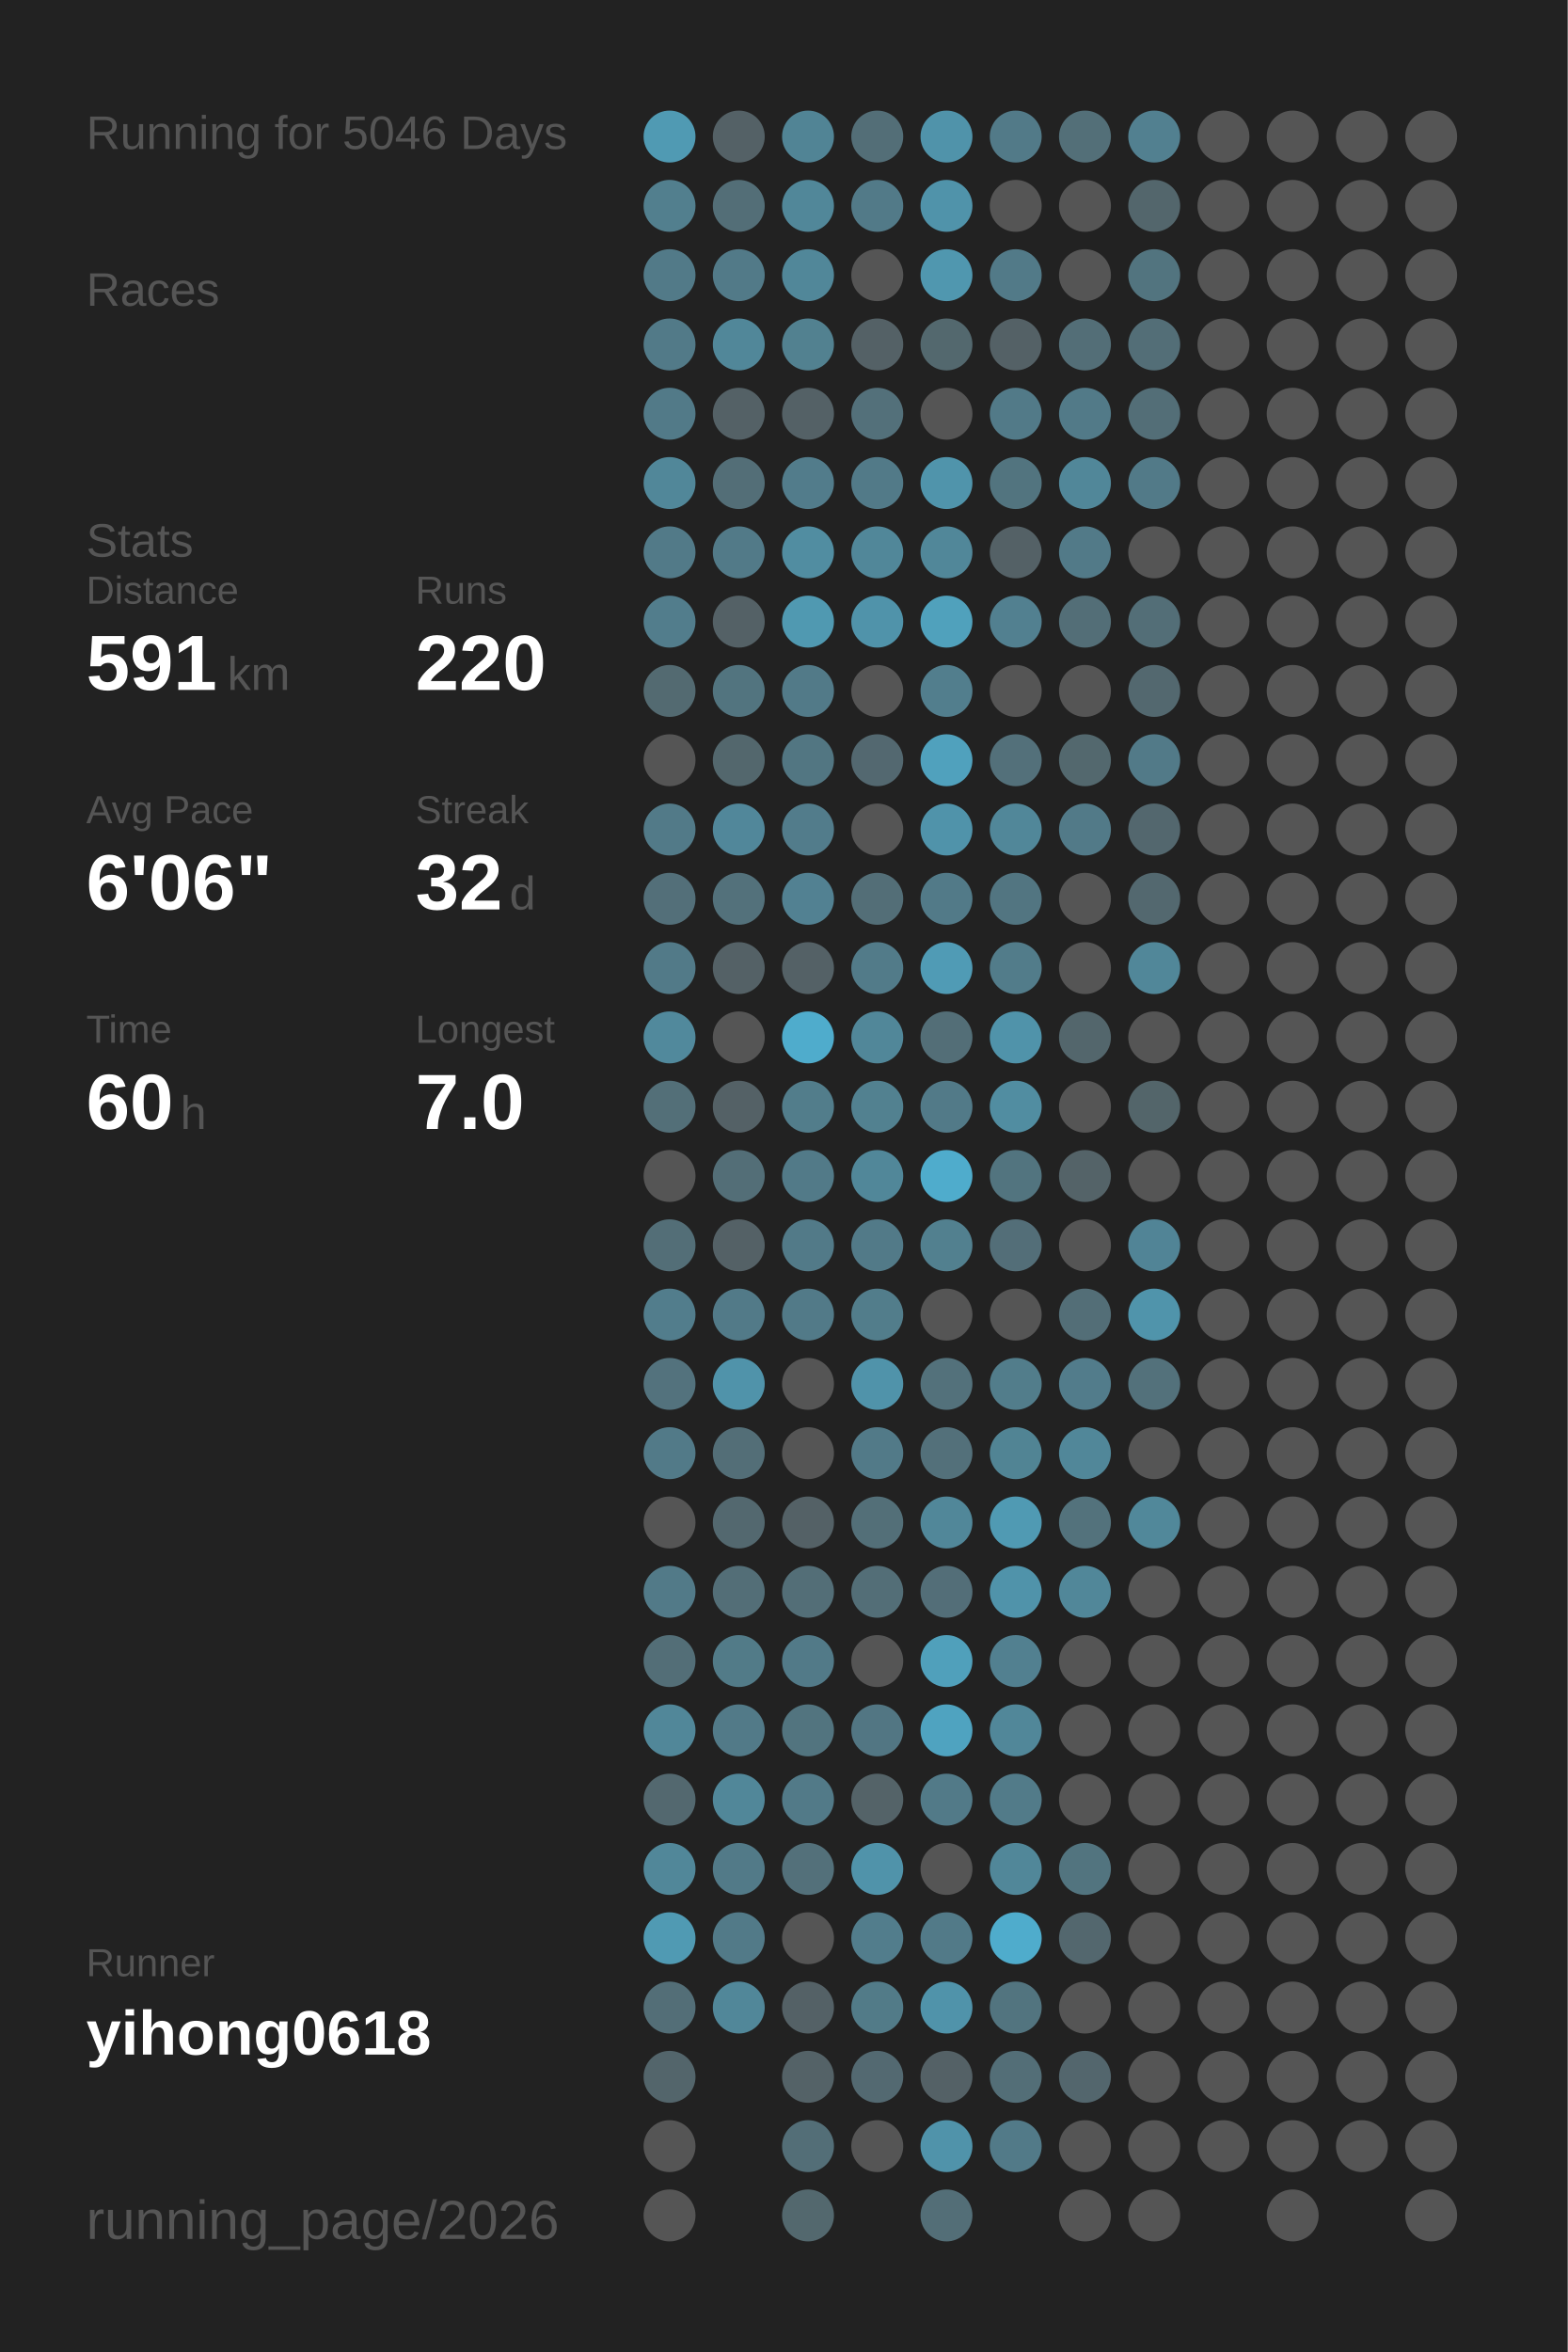
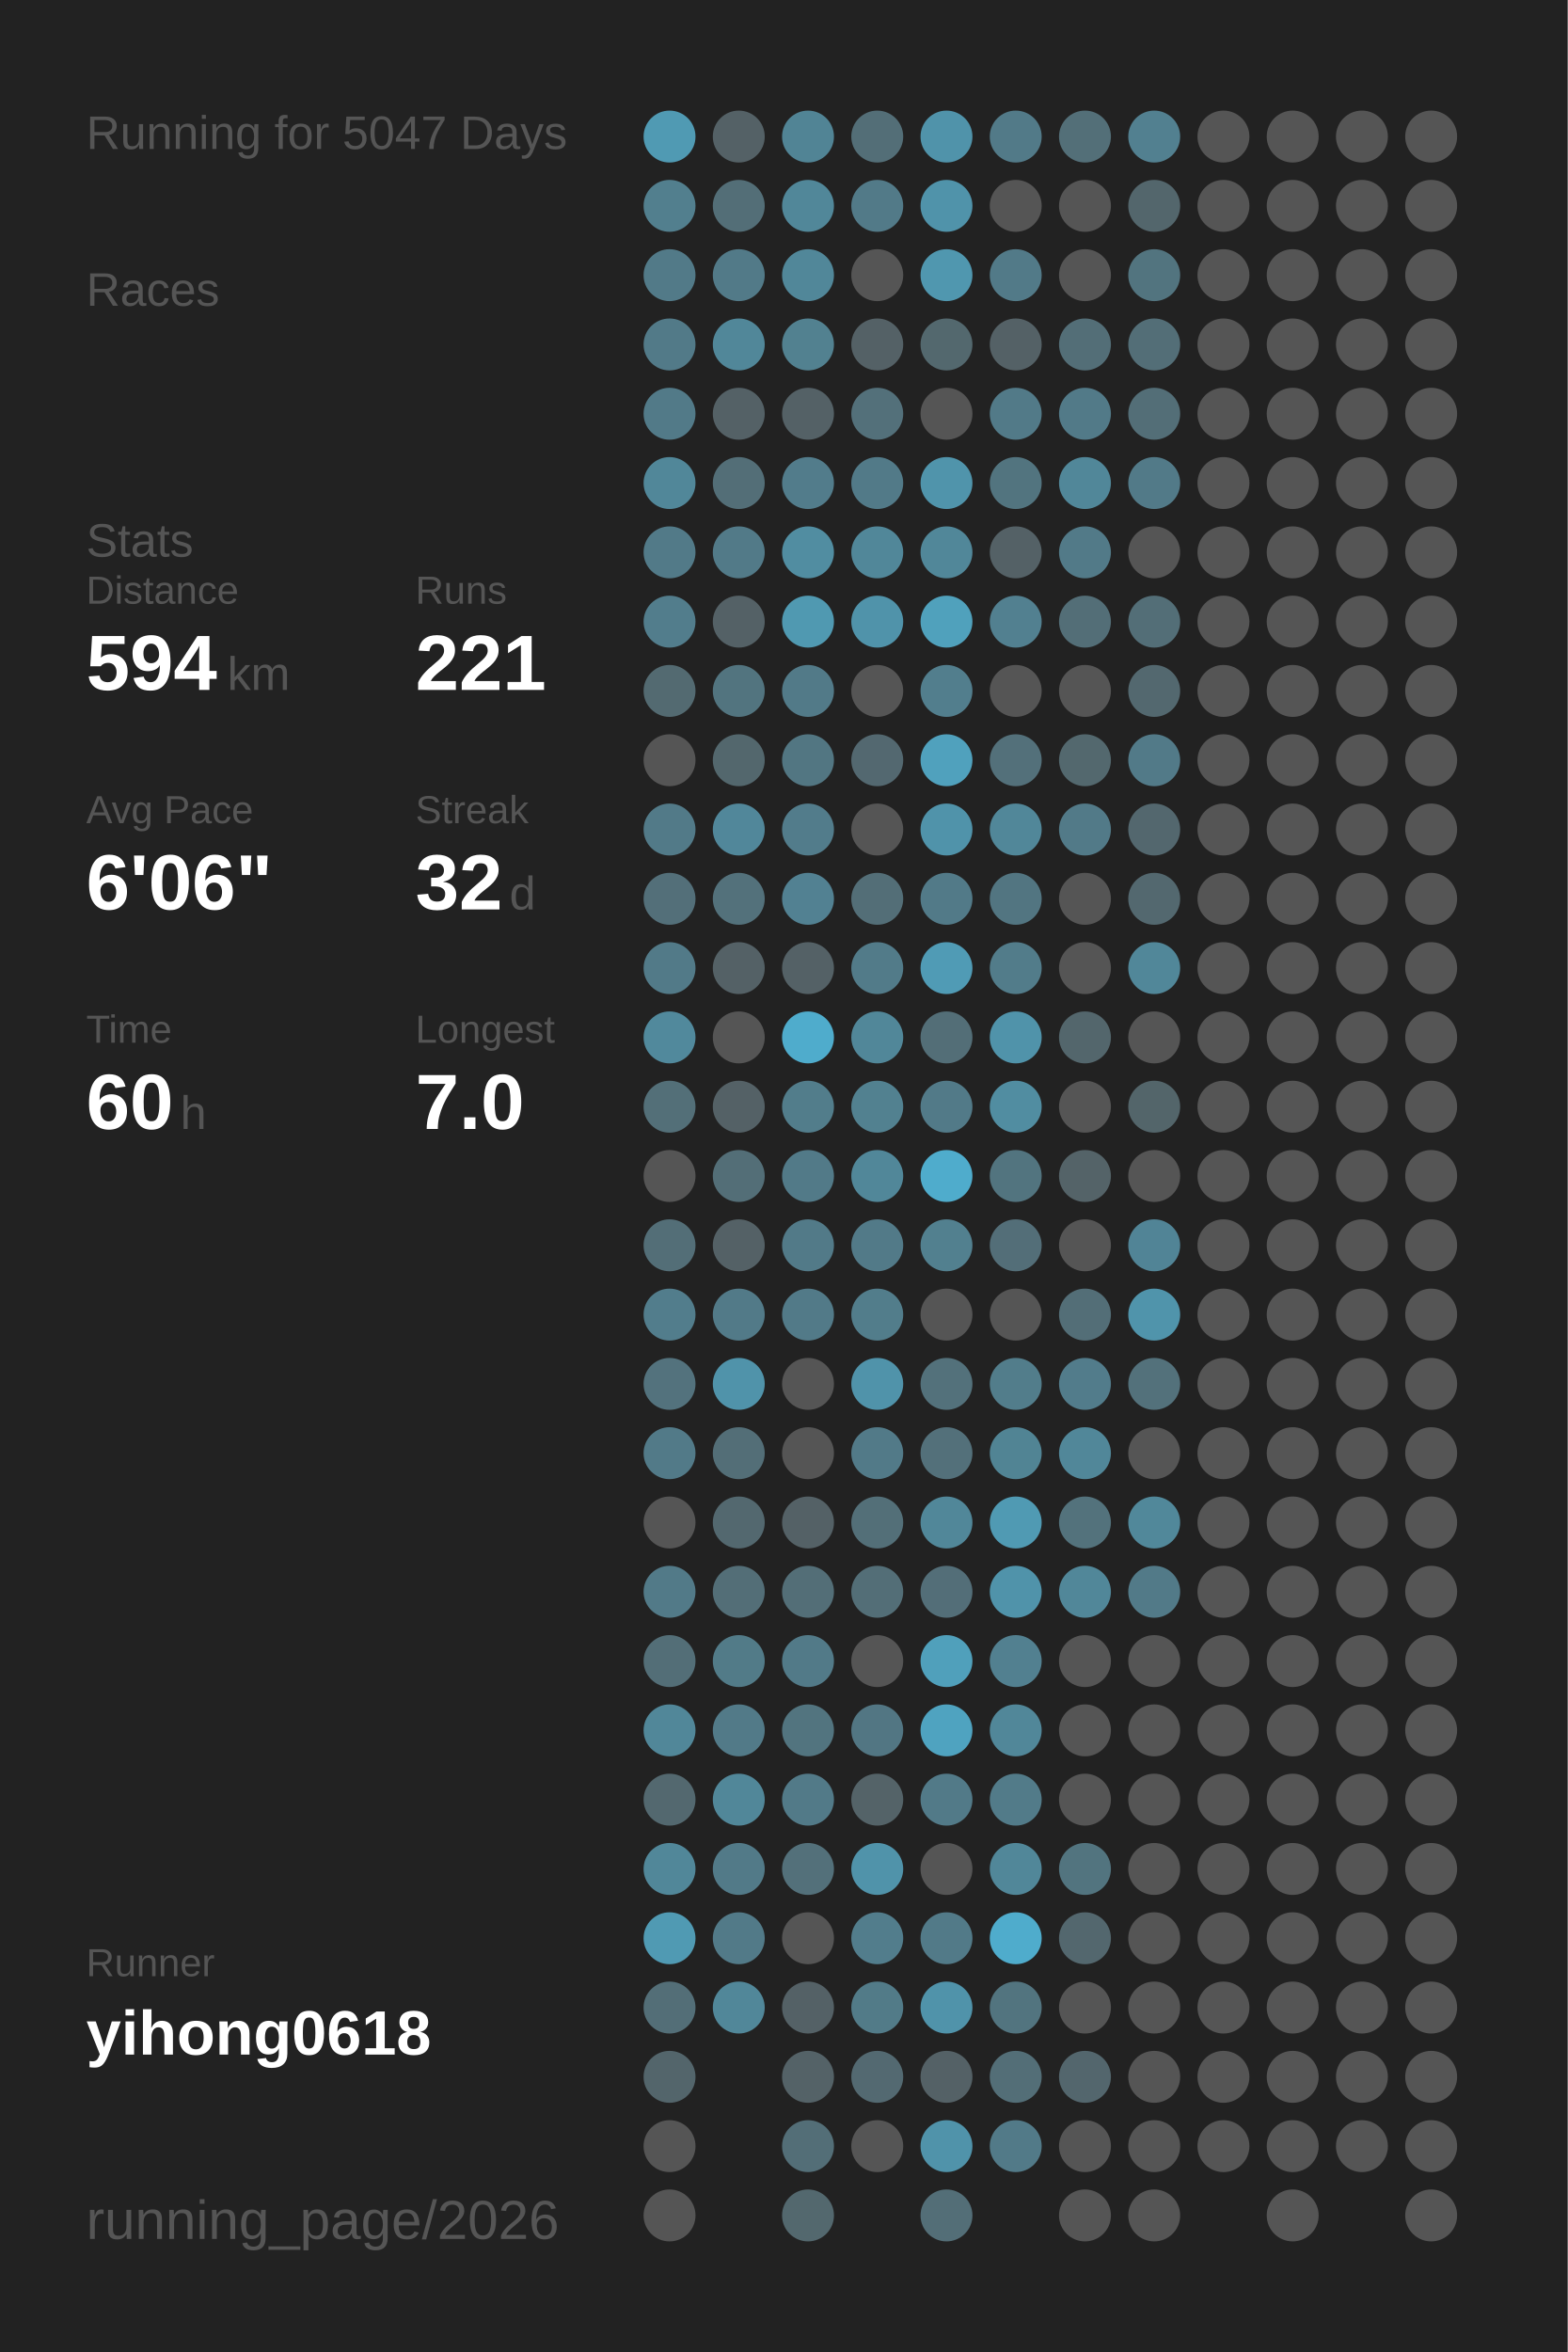
<svg xmlns="http://www.w3.org/2000/svg" baseProfile="full" height="300mm" version="1.1" viewBox="0,0,200,300" width="200mm">
  <defs />
  <rect fill="#222222" height="300" width="200" x="0" y="0" />
-   <text fill="#555555" style="font-size:6px; font-family:Arial;" x="11" y="19">Running for 5046 Days</text>
+   <text fill="#555555" style="font-size:6px; font-family:Arial;" x="11" y="19">Running for 5047 Days</text>
  <text fill="#555555" style="font-size:6px; font-family:Arial;" x="11" y="39">Races</text>
  <text fill="#555555" style="font-size:6px; font-family:Arial;" x="11" y="71">Stats</text>
  <text fill="#555555" style="font-size:5px; font-family:Arial;" x="11" y="77">Distance</text>
-   <text fill="#FFFFFF" style="font-size:10px; font-family:Arial; font-weight:bold;" x="11" y="88">591</text>
+   <text fill="#FFFFFF" style="font-size:10px; font-family:Arial; font-weight:bold;" x="11" y="88">594</text>
  <text fill="#555555" style="font-size:6px; font-family:Arial;" x="29" y="88">km</text>
  <text fill="#555555" style="font-size:5px; font-family:Arial;" x="53" y="77">Runs</text>
-   <text fill="#FFFFFF" style="font-size:10px; font-family:Arial; font-weight:bold;" x="53" y="88">220</text>
+   <text fill="#FFFFFF" style="font-size:10px; font-family:Arial; font-weight:bold;" x="53" y="88">221</text>
  <text fill="#555555" style="font-size:5px; font-family:Arial;" x="11" y="105">Avg Pace</text>
  <text fill="#FFFFFF" style="font-size:10px; font-family:Arial; font-weight:bold;" x="11" y="116">6'06"</text>
  <text fill="#555555" style="font-size:5px; font-family:Arial;" x="53" y="105">Streak</text>
  <text fill="#FFFFFF" style="font-size:10px; font-family:Arial; font-weight:bold;" x="53" y="116">32</text>
  <text fill="#555555" style="font-size:6px; font-family:Arial;" x="65" y="116">d</text>
  <text fill="#555555" style="font-size:5px; font-family:Arial;" x="11" y="133">Time</text>
  <text fill="#FFFFFF" style="font-size:10px; font-family:Arial; font-weight:bold;" x="11" y="144">60</text>
  <text fill="#555555" style="font-size:6px; font-family:Arial;" x="23" y="144">h</text>
  <text fill="#555555" style="font-size:5px; font-family:Arial;" x="53" y="133">Longest</text>
  <text fill="#FFFFFF" style="font-size:10px; font-family:Arial; font-weight:bold;" x="53" y="144">7.0</text>
  <text fill="#555555" style="font-size:5px; font-family:Arial;" x="11" y="252.065">Runner</text>
  <text fill="#FFFFFF" style="font-size:8px; font-family:Arial; font-weight:bold;" x="11" y="262.065">yihong0618</text>
  <text fill="#555555" style="font-size:7px; font-family:Arial;" x="11" y="285.581">running_page/2026</text>
  <circle cx="85.417" cy="17.419" fill="#509ab3" r="3.312" />
  <circle cx="85.417" cy="26.258" fill="#527f8e" r="3.312" />
  <circle cx="85.417" cy="35.097" fill="#527a88" r="3.312" />
  <circle cx="85.417" cy="43.935" fill="#527a88" r="3.312" />
  <circle cx="85.417" cy="52.774" fill="#527a88" r="3.312" />
  <circle cx="85.417" cy="61.613" fill="#518799" r="3.312" />
  <circle cx="85.417" cy="70.452" fill="#527a88" r="3.312" />
  <circle cx="85.417" cy="79.29" fill="#527d8c" r="3.312" />
  <circle cx="85.417" cy="88.129" fill="#536a71" r="3.312" />
  <circle cx="85.417" cy="96.968" fill="#555555" r="3.312" />
  <circle cx="85.417" cy="105.806" fill="#527a88" r="3.312" />
  <circle cx="85.417" cy="114.645" fill="#536f79" r="3.312" />
  <circle cx="85.417" cy="123.484" fill="#527a88" r="3.312" />
  <circle cx="85.417" cy="132.323" fill="#51899c" r="3.312" />
  <circle cx="85.417" cy="141.161" fill="#536f78" r="3.312" />
  <circle cx="85.417" cy="150" fill="#555555" r="3.312" />
  <circle cx="85.417" cy="158.839" fill="#536e77" r="3.312" />
  <circle cx="85.417" cy="167.677" fill="#527d8c" r="3.312" />
  <circle cx="85.417" cy="176.516" fill="#53727d" r="3.312" />
  <circle cx="85.417" cy="185.355" fill="#527a88" r="3.312" />
  <circle cx="85.417" cy="194.194" fill="#555555" r="3.312" />
  <circle cx="85.417" cy="203.032" fill="#527a88" r="3.312" />
  <circle cx="85.417" cy="211.871" fill="#536e77" r="3.312" />
  <circle cx="85.417" cy="220.71" fill="#518799" r="3.312" />
  <circle cx="85.417" cy="229.548" fill="#53686f" r="3.312" />
  <circle cx="85.417" cy="238.387" fill="#518799" r="3.312" />
  <circle cx="85.417" cy="247.226" fill="#509ab3" r="3.312" />
  <circle cx="85.417" cy="256.065" fill="#536e77" r="3.312" />
  <circle cx="85.417" cy="264.903" fill="#53656b" r="3.312" />
  <circle cx="85.417" cy="273.742" fill="#555555" r="3.312" />
  <circle cx="85.417" cy="282.581" fill="#555555" r="3.312" />
  <circle cx="94.25" cy="17.419" fill="#546166" r="3.312" />
  <circle cx="94.25" cy="26.258" fill="#536e77" r="3.312" />
  <circle cx="94.25" cy="35.097" fill="#527a88" r="3.312" />
  <circle cx="94.25" cy="43.935" fill="#518799" r="3.312" />
  <circle cx="94.25" cy="52.774" fill="#546166" r="3.312" />
  <circle cx="94.25" cy="61.613" fill="#536e77" r="3.312" />
  <circle cx="94.25" cy="70.452" fill="#527a88" r="3.312" />
  <circle cx="94.25" cy="79.29" fill="#546166" r="3.312" />
  <circle cx="94.25" cy="88.129" fill="#52747f" r="3.312" />
  <circle cx="94.25" cy="96.968" fill="#53676d" r="3.312" />
  <circle cx="94.25" cy="105.806" fill="#51879a" r="3.312" />
  <circle cx="94.25" cy="114.645" fill="#53717b" r="3.312" />
  <circle cx="94.25" cy="123.484" fill="#546166" r="3.312" />
  <circle cx="94.25" cy="132.323" fill="#555555" r="3.312" />
  <circle cx="94.25" cy="141.161" fill="#546166" r="3.312" />
  <circle cx="94.25" cy="150" fill="#536e77" r="3.312" />
  <circle cx="94.25" cy="158.839" fill="#546166" r="3.312" />
  <circle cx="94.25" cy="167.677" fill="#527a88" r="3.312" />
  <circle cx="94.25" cy="176.516" fill="#5093aa" r="3.312" />
  <circle cx="94.25" cy="185.355" fill="#536e77" r="3.312" />
  <circle cx="94.25" cy="194.194" fill="#53686f" r="3.312" />
  <circle cx="94.25" cy="203.032" fill="#536e77" r="3.312" />
  <circle cx="94.25" cy="211.871" fill="#527b88" r="3.312" />
  <circle cx="94.25" cy="220.71" fill="#527a88" r="3.312" />
  <circle cx="94.25" cy="229.548" fill="#518799" r="3.312" />
  <circle cx="94.25" cy="238.387" fill="#527a88" r="3.312" />
  <circle cx="94.25" cy="247.226" fill="#527a88" r="3.312" />
  <circle cx="94.25" cy="256.065" fill="#518799" r="3.312" />
  <circle cx="103.083" cy="17.419" fill="#518495" r="3.312" />
  <circle cx="103.083" cy="26.258" fill="#518799" r="3.312" />
  <circle cx="103.083" cy="35.097" fill="#518799" r="3.312" />
  <circle cx="103.083" cy="43.935" fill="#528190" r="3.312" />
  <circle cx="103.083" cy="52.774" fill="#546166" r="3.312" />
  <circle cx="103.083" cy="61.613" fill="#527c8b" r="3.312" />
  <circle cx="103.083" cy="70.452" fill="#518da1" r="3.312" />
  <circle cx="103.083" cy="79.29" fill="#5099b1" r="3.312" />
  <circle cx="103.083" cy="88.129" fill="#527a88" r="3.312" />
  <circle cx="103.083" cy="96.968" fill="#527682" r="3.312" />
  <circle cx="103.083" cy="105.806" fill="#527c8b" r="3.312" />
  <circle cx="103.083" cy="114.645" fill="#528192" r="3.312" />
  <circle cx="103.083" cy="123.484" fill="#546166" r="3.312" />
  <circle cx="103.083" cy="132.323" fill="#4faccc" r="3.312" />
  <circle cx="103.083" cy="141.161" fill="#527d8b" r="3.312" />
  <circle cx="103.083" cy="150" fill="#527a88" r="3.312" />
  <circle cx="103.083" cy="158.839" fill="#527a88" r="3.312" />
  <circle cx="103.083" cy="167.677" fill="#527a88" r="3.312" />
  <circle cx="103.083" cy="176.516" fill="#555555" r="3.312" />
  <circle cx="103.083" cy="185.355" fill="#555555" r="3.312" />
  <circle cx="103.083" cy="194.194" fill="#546166" r="3.312" />
  <circle cx="103.083" cy="203.032" fill="#536e77" r="3.312" />
  <circle cx="103.083" cy="211.871" fill="#527a88" r="3.312" />
  <circle cx="103.083" cy="220.71" fill="#52747f" r="3.312" />
  <circle cx="103.083" cy="229.548" fill="#527a88" r="3.312" />
  <circle cx="103.083" cy="238.387" fill="#53707a" r="3.312" />
  <circle cx="103.083" cy="247.226" fill="#555555" r="3.312" />
  <circle cx="103.083" cy="256.065" fill="#546166" r="3.312" />
  <circle cx="103.083" cy="264.903" fill="#546267" r="3.312" />
  <circle cx="103.083" cy="273.742" fill="#536e77" r="3.312" />
  <circle cx="103.083" cy="282.581" fill="#53686e" r="3.312" />
  <circle cx="111.917" cy="17.419" fill="#536e77" r="3.312" />
  <circle cx="111.917" cy="26.258" fill="#527a88" r="3.312" />
  <circle cx="111.917" cy="35.097" fill="#555555" r="3.312" />
  <circle cx="111.917" cy="43.935" fill="#546166" r="3.312" />
  <circle cx="111.917" cy="52.774" fill="#53707a" r="3.312" />
  <circle cx="111.917" cy="61.613" fill="#527a88" r="3.312" />
  <circle cx="111.917" cy="70.452" fill="#518799" r="3.312" />
  <circle cx="111.917" cy="79.29" fill="#5093aa" r="3.312" />
  <circle cx="111.917" cy="88.129" fill="#555555" r="3.312" />
  <circle cx="111.917" cy="96.968" fill="#536870" r="3.312" />
  <circle cx="111.917" cy="105.806" fill="#555555" r="3.312" />
  <circle cx="111.917" cy="114.645" fill="#536e77" r="3.312" />
  <circle cx="111.917" cy="123.484" fill="#527b89" r="3.312" />
  <circle cx="111.917" cy="132.323" fill="#518799" r="3.312" />
  <circle cx="111.917" cy="141.161" fill="#528190" r="3.312" />
  <circle cx="111.917" cy="150" fill="#518799" r="3.312" />
  <circle cx="111.917" cy="158.839" fill="#527a88" r="3.312" />
  <circle cx="111.917" cy="167.677" fill="#527d8b" r="3.312" />
  <circle cx="111.917" cy="176.516" fill="#5093aa" r="3.312" />
  <circle cx="111.917" cy="185.355" fill="#527a88" r="3.312" />
  <circle cx="111.917" cy="194.194" fill="#536f78" r="3.312" />
  <circle cx="111.917" cy="203.032" fill="#536e77" r="3.312" />
  <circle cx="111.917" cy="211.871" fill="#555555" r="3.312" />
  <circle cx="111.917" cy="220.71" fill="#527683" r="3.312" />
  <circle cx="111.917" cy="229.548" fill="#546368" r="3.312" />
  <circle cx="111.917" cy="238.387" fill="#5093aa" r="3.312" />
  <circle cx="111.917" cy="247.226" fill="#527d8c" r="3.312" />
  <circle cx="111.917" cy="256.065" fill="#527b88" r="3.312" />
  <circle cx="111.917" cy="264.903" fill="#536971" r="3.312" />
  <circle cx="111.917" cy="273.742" fill="#555555" r="3.312" />
  <circle cx="120.75" cy="17.419" fill="#5093aa" r="3.312" />
  <circle cx="120.75" cy="26.258" fill="#5093aa" r="3.312" />
  <circle cx="120.75" cy="35.097" fill="#5097af" r="3.312" />
  <circle cx="120.75" cy="43.935" fill="#53686e" r="3.312" />
  <circle cx="120.75" cy="52.774" fill="#555555" r="3.312" />
  <circle cx="120.75" cy="61.613" fill="#5094ab" r="3.312" />
  <circle cx="120.75" cy="70.452" fill="#518799" r="3.312" />
  <circle cx="120.75" cy="79.29" fill="#50a1bc" r="3.312" />
  <circle cx="120.75" cy="88.129" fill="#527e8d" r="3.312" />
  <circle cx="120.75" cy="96.968" fill="#50a1bd" r="3.312" />
  <circle cx="120.75" cy="105.806" fill="#5093aa" r="3.312" />
  <circle cx="120.75" cy="114.645" fill="#527a88" r="3.312" />
  <circle cx="120.75" cy="123.484" fill="#509bb5" r="3.312" />
  <circle cx="120.75" cy="132.323" fill="#536e77" r="3.312" />
  <circle cx="120.75" cy="141.161" fill="#527a88" r="3.312" />
  <circle cx="120.75" cy="150" fill="#4faccc" r="3.312" />
  <circle cx="120.75" cy="158.839" fill="#52808f" r="3.312" />
  <circle cx="120.75" cy="167.677" fill="#555555" r="3.312" />
  <circle cx="120.75" cy="176.516" fill="#53717b" r="3.312" />
  <circle cx="120.75" cy="185.355" fill="#53707a" r="3.312" />
  <circle cx="120.75" cy="194.194" fill="#518799" r="3.312" />
  <circle cx="120.75" cy="203.032" fill="#536e78" r="3.312" />
  <circle cx="120.75" cy="211.871" fill="#50a0bb" r="3.312" />
  <circle cx="120.75" cy="220.71" fill="#4fa3c0" r="3.312" />
  <circle cx="120.75" cy="229.548" fill="#527a88" r="3.312" />
  <circle cx="120.75" cy="238.387" fill="#555555" r="3.312" />
  <circle cx="120.75" cy="247.226" fill="#527a88" r="3.312" />
  <circle cx="120.75" cy="256.065" fill="#5093aa" r="3.312" />
  <circle cx="120.75" cy="264.903" fill="#546166" r="3.312" />
  <circle cx="120.75" cy="273.742" fill="#5093aa" r="3.312" />
  <circle cx="120.75" cy="282.581" fill="#536e77" r="3.312" />
  <circle cx="129.583" cy="17.419" fill="#527a88" r="3.312" />
  <circle cx="129.583" cy="26.258" fill="#555555" r="3.312" />
  <circle cx="129.583" cy="35.097" fill="#527a88" r="3.312" />
  <circle cx="129.583" cy="43.935" fill="#546166" r="3.312" />
  <circle cx="129.583" cy="52.774" fill="#527a88" r="3.312" />
  <circle cx="129.583" cy="61.613" fill="#52747f" r="3.312" />
  <circle cx="129.583" cy="70.452" fill="#546166" r="3.312" />
  <circle cx="129.583" cy="79.29" fill="#528090" r="3.312" />
  <circle cx="129.583" cy="88.129" fill="#555555" r="3.312" />
  <circle cx="129.583" cy="96.968" fill="#53707a" r="3.312" />
  <circle cx="129.583" cy="105.806" fill="#518799" r="3.312" />
  <circle cx="129.583" cy="114.645" fill="#527581" r="3.312" />
  <circle cx="129.583" cy="123.484" fill="#527c8a" r="3.312" />
  <circle cx="129.583" cy="132.323" fill="#5093aa" r="3.312" />
  <circle cx="129.583" cy="141.161" fill="#518da1" r="3.312" />
  <circle cx="129.583" cy="150" fill="#52747f" r="3.312" />
  <circle cx="129.583" cy="158.839" fill="#536e78" r="3.312" />
  <circle cx="129.583" cy="167.677" fill="#555555" r="3.312" />
  <circle cx="129.583" cy="176.516" fill="#527d8b" r="3.312" />
  <circle cx="129.583" cy="185.355" fill="#518494" r="3.312" />
  <circle cx="129.583" cy="194.194" fill="#509ab3" r="3.312" />
  <circle cx="129.583" cy="203.032" fill="#5093aa" r="3.312" />
  <circle cx="129.583" cy="211.871" fill="#528090" r="3.312" />
  <circle cx="129.583" cy="220.71" fill="#518799" r="3.312" />
  <circle cx="129.583" cy="229.548" fill="#527b89" r="3.312" />
  <circle cx="129.583" cy="238.387" fill="#518799" r="3.312" />
  <circle cx="129.583" cy="247.226" fill="#4faccc" r="3.312" />
  <circle cx="129.583" cy="256.065" fill="#52747f" r="3.312" />
  <circle cx="129.583" cy="264.903" fill="#536e77" r="3.312" />
  <circle cx="129.583" cy="273.742" fill="#527a88" r="3.312" />
  <circle cx="138.417" cy="17.419" fill="#536f78" r="3.312" />
  <circle cx="138.417" cy="26.258" fill="#555555" r="3.312" />
  <circle cx="138.417" cy="35.097" fill="#555555" r="3.312" />
  <circle cx="138.417" cy="43.935" fill="#536e77" r="3.312" />
  <circle cx="138.417" cy="52.774" fill="#527a88" r="3.312" />
  <circle cx="138.417" cy="61.613" fill="#518799" r="3.312" />
  <circle cx="138.417" cy="70.452" fill="#527a88" r="3.312" />
  <circle cx="138.417" cy="79.29" fill="#536e77" r="3.312" />
  <circle cx="138.417" cy="88.129" fill="#555555" r="3.312" />
  <circle cx="138.417" cy="96.968" fill="#53686e" r="3.312" />
  <circle cx="138.417" cy="105.806" fill="#527a88" r="3.312" />
  <circle cx="138.417" cy="114.645" fill="#555555" r="3.312" />
  <circle cx="138.417" cy="123.484" fill="#555555" r="3.312" />
  <circle cx="138.417" cy="132.323" fill="#53666c" r="3.312" />
  <circle cx="138.417" cy="141.161" fill="#555555" r="3.312" />
  <circle cx="138.417" cy="150" fill="#546368" r="3.312" />
  <circle cx="138.417" cy="158.839" fill="#555555" r="3.312" />
  <circle cx="138.417" cy="167.677" fill="#536e77" r="3.312" />
  <circle cx="138.417" cy="176.516" fill="#527c8b" r="3.312" />
  <circle cx="138.417" cy="185.355" fill="#518799" r="3.312" />
  <circle cx="138.417" cy="194.194" fill="#53727c" r="3.312" />
  <circle cx="138.417" cy="203.032" fill="#518799" r="3.312" />
  <circle cx="138.417" cy="211.871" fill="#555555" r="3.312" />
  <circle cx="138.417" cy="220.71" fill="#555555" r="3.312" />
  <circle cx="138.417" cy="229.548" fill="#555555" r="3.312" />
  <circle cx="138.417" cy="238.387" fill="#52747f" r="3.312" />
  <circle cx="138.417" cy="247.226" fill="#53676e" r="3.312" />
  <circle cx="138.417" cy="256.065" fill="#555555" r="3.312" />
  <circle cx="138.417" cy="264.903" fill="#53666d" r="3.312" />
  <circle cx="138.417" cy="273.742" fill="#555555" r="3.312" />
  <circle cx="138.417" cy="282.581" fill="#555555" r="3.312" />
  <circle cx="147.25" cy="17.419" fill="#528090" r="3.312" />
  <circle cx="147.25" cy="26.258" fill="#53666c" r="3.312" />
  <circle cx="147.25" cy="35.097" fill="#52747f" r="3.312" />
  <circle cx="147.25" cy="43.935" fill="#536e77" r="3.312" />
  <circle cx="147.25" cy="52.774" fill="#536e77" r="3.312" />
  <circle cx="147.25" cy="61.613" fill="#527a88" r="3.312" />
  <circle cx="147.25" cy="70.452" fill="#555555" r="3.312" />
  <circle cx="147.25" cy="79.29" fill="#536e77" r="3.312" />
  <circle cx="147.25" cy="88.129" fill="#53686f" r="3.312" />
  <circle cx="147.25" cy="96.968" fill="#527a88" r="3.312" />
  <circle cx="147.25" cy="105.806" fill="#53676e" r="3.312" />
  <circle cx="147.25" cy="114.645" fill="#53686f" r="3.312" />
  <circle cx="147.25" cy="123.484" fill="#518799" r="3.312" />
  <circle cx="147.25" cy="132.323" fill="#555555" r="3.312" />
  <circle cx="147.25" cy="141.161" fill="#53656a" r="3.312" />
  <circle cx="147.25" cy="150" fill="#555555" r="3.312" />
  <circle cx="147.25" cy="158.839" fill="#518496" r="3.312" />
  <circle cx="147.25" cy="167.677" fill="#5094ab" r="3.312" />
  <circle cx="147.25" cy="176.516" fill="#53717b" r="3.312" />
  <circle cx="147.25" cy="185.355" fill="#555555" r="3.312" />
  <circle cx="147.25" cy="194.194" fill="#51889a" r="3.312" />
-   <circle cx="147.25" cy="203.032" fill="#555555" r="3.312" />
+   <circle cx="147.25" cy="203.032" fill="#527a88" r="3.312" />
  <circle cx="147.25" cy="211.871" fill="#555555" r="3.312" />
  <circle cx="147.25" cy="220.71" fill="#555555" r="3.312" />
  <circle cx="147.25" cy="229.548" fill="#555555" r="3.312" />
  <circle cx="147.25" cy="238.387" fill="#555555" r="3.312" />
  <circle cx="147.25" cy="247.226" fill="#555555" r="3.312" />
  <circle cx="147.25" cy="256.065" fill="#555555" r="3.312" />
  <circle cx="147.25" cy="264.903" fill="#555555" r="3.312" />
  <circle cx="147.25" cy="273.742" fill="#555555" r="3.312" />
  <circle cx="147.25" cy="282.581" fill="#555555" r="3.312" />
  <circle cx="156.083" cy="17.419" fill="#555555" r="3.312" />
  <circle cx="156.083" cy="26.258" fill="#555555" r="3.312" />
  <circle cx="156.083" cy="35.097" fill="#555555" r="3.312" />
  <circle cx="156.083" cy="43.935" fill="#555555" r="3.312" />
  <circle cx="156.083" cy="52.774" fill="#555555" r="3.312" />
  <circle cx="156.083" cy="61.613" fill="#555555" r="3.312" />
  <circle cx="156.083" cy="70.452" fill="#555555" r="3.312" />
  <circle cx="156.083" cy="79.29" fill="#555555" r="3.312" />
  <circle cx="156.083" cy="88.129" fill="#555555" r="3.312" />
  <circle cx="156.083" cy="96.968" fill="#555555" r="3.312" />
  <circle cx="156.083" cy="105.806" fill="#555555" r="3.312" />
  <circle cx="156.083" cy="114.645" fill="#555555" r="3.312" />
  <circle cx="156.083" cy="123.484" fill="#555555" r="3.312" />
  <circle cx="156.083" cy="132.323" fill="#555555" r="3.312" />
  <circle cx="156.083" cy="141.161" fill="#555555" r="3.312" />
  <circle cx="156.083" cy="150" fill="#555555" r="3.312" />
  <circle cx="156.083" cy="158.839" fill="#555555" r="3.312" />
  <circle cx="156.083" cy="167.677" fill="#555555" r="3.312" />
  <circle cx="156.083" cy="176.516" fill="#555555" r="3.312" />
  <circle cx="156.083" cy="185.355" fill="#555555" r="3.312" />
  <circle cx="156.083" cy="194.194" fill="#555555" r="3.312" />
  <circle cx="156.083" cy="203.032" fill="#555555" r="3.312" />
  <circle cx="156.083" cy="211.871" fill="#555555" r="3.312" />
  <circle cx="156.083" cy="220.71" fill="#555555" r="3.312" />
  <circle cx="156.083" cy="229.548" fill="#555555" r="3.312" />
  <circle cx="156.083" cy="238.387" fill="#555555" r="3.312" />
  <circle cx="156.083" cy="247.226" fill="#555555" r="3.312" />
  <circle cx="156.083" cy="256.065" fill="#555555" r="3.312" />
  <circle cx="156.083" cy="264.903" fill="#555555" r="3.312" />
  <circle cx="156.083" cy="273.742" fill="#555555" r="3.312" />
  <circle cx="164.917" cy="17.419" fill="#555555" r="3.312" />
  <circle cx="164.917" cy="26.258" fill="#555555" r="3.312" />
  <circle cx="164.917" cy="35.097" fill="#555555" r="3.312" />
  <circle cx="164.917" cy="43.935" fill="#555555" r="3.312" />
  <circle cx="164.917" cy="52.774" fill="#555555" r="3.312" />
  <circle cx="164.917" cy="61.613" fill="#555555" r="3.312" />
  <circle cx="164.917" cy="70.452" fill="#555555" r="3.312" />
  <circle cx="164.917" cy="79.29" fill="#555555" r="3.312" />
  <circle cx="164.917" cy="88.129" fill="#555555" r="3.312" />
  <circle cx="164.917" cy="96.968" fill="#555555" r="3.312" />
  <circle cx="164.917" cy="105.806" fill="#555555" r="3.312" />
  <circle cx="164.917" cy="114.645" fill="#555555" r="3.312" />
  <circle cx="164.917" cy="123.484" fill="#555555" r="3.312" />
  <circle cx="164.917" cy="132.323" fill="#555555" r="3.312" />
  <circle cx="164.917" cy="141.161" fill="#555555" r="3.312" />
  <circle cx="164.917" cy="150" fill="#555555" r="3.312" />
  <circle cx="164.917" cy="158.839" fill="#555555" r="3.312" />
  <circle cx="164.917" cy="167.677" fill="#555555" r="3.312" />
  <circle cx="164.917" cy="176.516" fill="#555555" r="3.312" />
  <circle cx="164.917" cy="185.355" fill="#555555" r="3.312" />
  <circle cx="164.917" cy="194.194" fill="#555555" r="3.312" />
  <circle cx="164.917" cy="203.032" fill="#555555" r="3.312" />
  <circle cx="164.917" cy="211.871" fill="#555555" r="3.312" />
  <circle cx="164.917" cy="220.71" fill="#555555" r="3.312" />
  <circle cx="164.917" cy="229.548" fill="#555555" r="3.312" />
  <circle cx="164.917" cy="238.387" fill="#555555" r="3.312" />
  <circle cx="164.917" cy="247.226" fill="#555555" r="3.312" />
  <circle cx="164.917" cy="256.065" fill="#555555" r="3.312" />
  <circle cx="164.917" cy="264.903" fill="#555555" r="3.312" />
  <circle cx="164.917" cy="273.742" fill="#555555" r="3.312" />
  <circle cx="164.917" cy="282.581" fill="#555555" r="3.312" />
  <circle cx="173.75" cy="17.419" fill="#555555" r="3.312" />
  <circle cx="173.75" cy="26.258" fill="#555555" r="3.312" />
  <circle cx="173.75" cy="35.097" fill="#555555" r="3.312" />
  <circle cx="173.75" cy="43.935" fill="#555555" r="3.312" />
  <circle cx="173.75" cy="52.774" fill="#555555" r="3.312" />
  <circle cx="173.75" cy="61.613" fill="#555555" r="3.312" />
  <circle cx="173.75" cy="70.452" fill="#555555" r="3.312" />
  <circle cx="173.75" cy="79.29" fill="#555555" r="3.312" />
  <circle cx="173.75" cy="88.129" fill="#555555" r="3.312" />
  <circle cx="173.75" cy="96.968" fill="#555555" r="3.312" />
  <circle cx="173.75" cy="105.806" fill="#555555" r="3.312" />
  <circle cx="173.75" cy="114.645" fill="#555555" r="3.312" />
  <circle cx="173.75" cy="123.484" fill="#555555" r="3.312" />
  <circle cx="173.75" cy="132.323" fill="#555555" r="3.312" />
  <circle cx="173.75" cy="141.161" fill="#555555" r="3.312" />
  <circle cx="173.75" cy="150" fill="#555555" r="3.312" />
  <circle cx="173.75" cy="158.839" fill="#555555" r="3.312" />
  <circle cx="173.75" cy="167.677" fill="#555555" r="3.312" />
  <circle cx="173.75" cy="176.516" fill="#555555" r="3.312" />
  <circle cx="173.75" cy="185.355" fill="#555555" r="3.312" />
  <circle cx="173.75" cy="194.194" fill="#555555" r="3.312" />
  <circle cx="173.75" cy="203.032" fill="#555555" r="3.312" />
  <circle cx="173.75" cy="211.871" fill="#555555" r="3.312" />
  <circle cx="173.75" cy="220.71" fill="#555555" r="3.312" />
  <circle cx="173.75" cy="229.548" fill="#555555" r="3.312" />
  <circle cx="173.75" cy="238.387" fill="#555555" r="3.312" />
  <circle cx="173.75" cy="247.226" fill="#555555" r="3.312" />
  <circle cx="173.75" cy="256.065" fill="#555555" r="3.312" />
  <circle cx="173.75" cy="264.903" fill="#555555" r="3.312" />
  <circle cx="173.75" cy="273.742" fill="#555555" r="3.312" />
  <circle cx="182.583" cy="17.419" fill="#555555" r="3.312" />
  <circle cx="182.583" cy="26.258" fill="#555555" r="3.312" />
  <circle cx="182.583" cy="35.097" fill="#555555" r="3.312" />
  <circle cx="182.583" cy="43.935" fill="#555555" r="3.312" />
  <circle cx="182.583" cy="52.774" fill="#555555" r="3.312" />
  <circle cx="182.583" cy="61.613" fill="#555555" r="3.312" />
  <circle cx="182.583" cy="70.452" fill="#555555" r="3.312" />
  <circle cx="182.583" cy="79.29" fill="#555555" r="3.312" />
  <circle cx="182.583" cy="88.129" fill="#555555" r="3.312" />
  <circle cx="182.583" cy="96.968" fill="#555555" r="3.312" />
  <circle cx="182.583" cy="105.806" fill="#555555" r="3.312" />
  <circle cx="182.583" cy="114.645" fill="#555555" r="3.312" />
  <circle cx="182.583" cy="123.484" fill="#555555" r="3.312" />
  <circle cx="182.583" cy="132.323" fill="#555555" r="3.312" />
  <circle cx="182.583" cy="141.161" fill="#555555" r="3.312" />
  <circle cx="182.583" cy="150" fill="#555555" r="3.312" />
  <circle cx="182.583" cy="158.839" fill="#555555" r="3.312" />
  <circle cx="182.583" cy="167.677" fill="#555555" r="3.312" />
  <circle cx="182.583" cy="176.516" fill="#555555" r="3.312" />
  <circle cx="182.583" cy="185.355" fill="#555555" r="3.312" />
  <circle cx="182.583" cy="194.194" fill="#555555" r="3.312" />
  <circle cx="182.583" cy="203.032" fill="#555555" r="3.312" />
  <circle cx="182.583" cy="211.871" fill="#555555" r="3.312" />
  <circle cx="182.583" cy="220.71" fill="#555555" r="3.312" />
  <circle cx="182.583" cy="229.548" fill="#555555" r="3.312" />
  <circle cx="182.583" cy="238.387" fill="#555555" r="3.312" />
  <circle cx="182.583" cy="247.226" fill="#555555" r="3.312" />
  <circle cx="182.583" cy="256.065" fill="#555555" r="3.312" />
  <circle cx="182.583" cy="264.903" fill="#555555" r="3.312" />
  <circle cx="182.583" cy="273.742" fill="#555555" r="3.312" />
  <circle cx="182.583" cy="282.581" fill="#555555" r="3.312" />
</svg>
